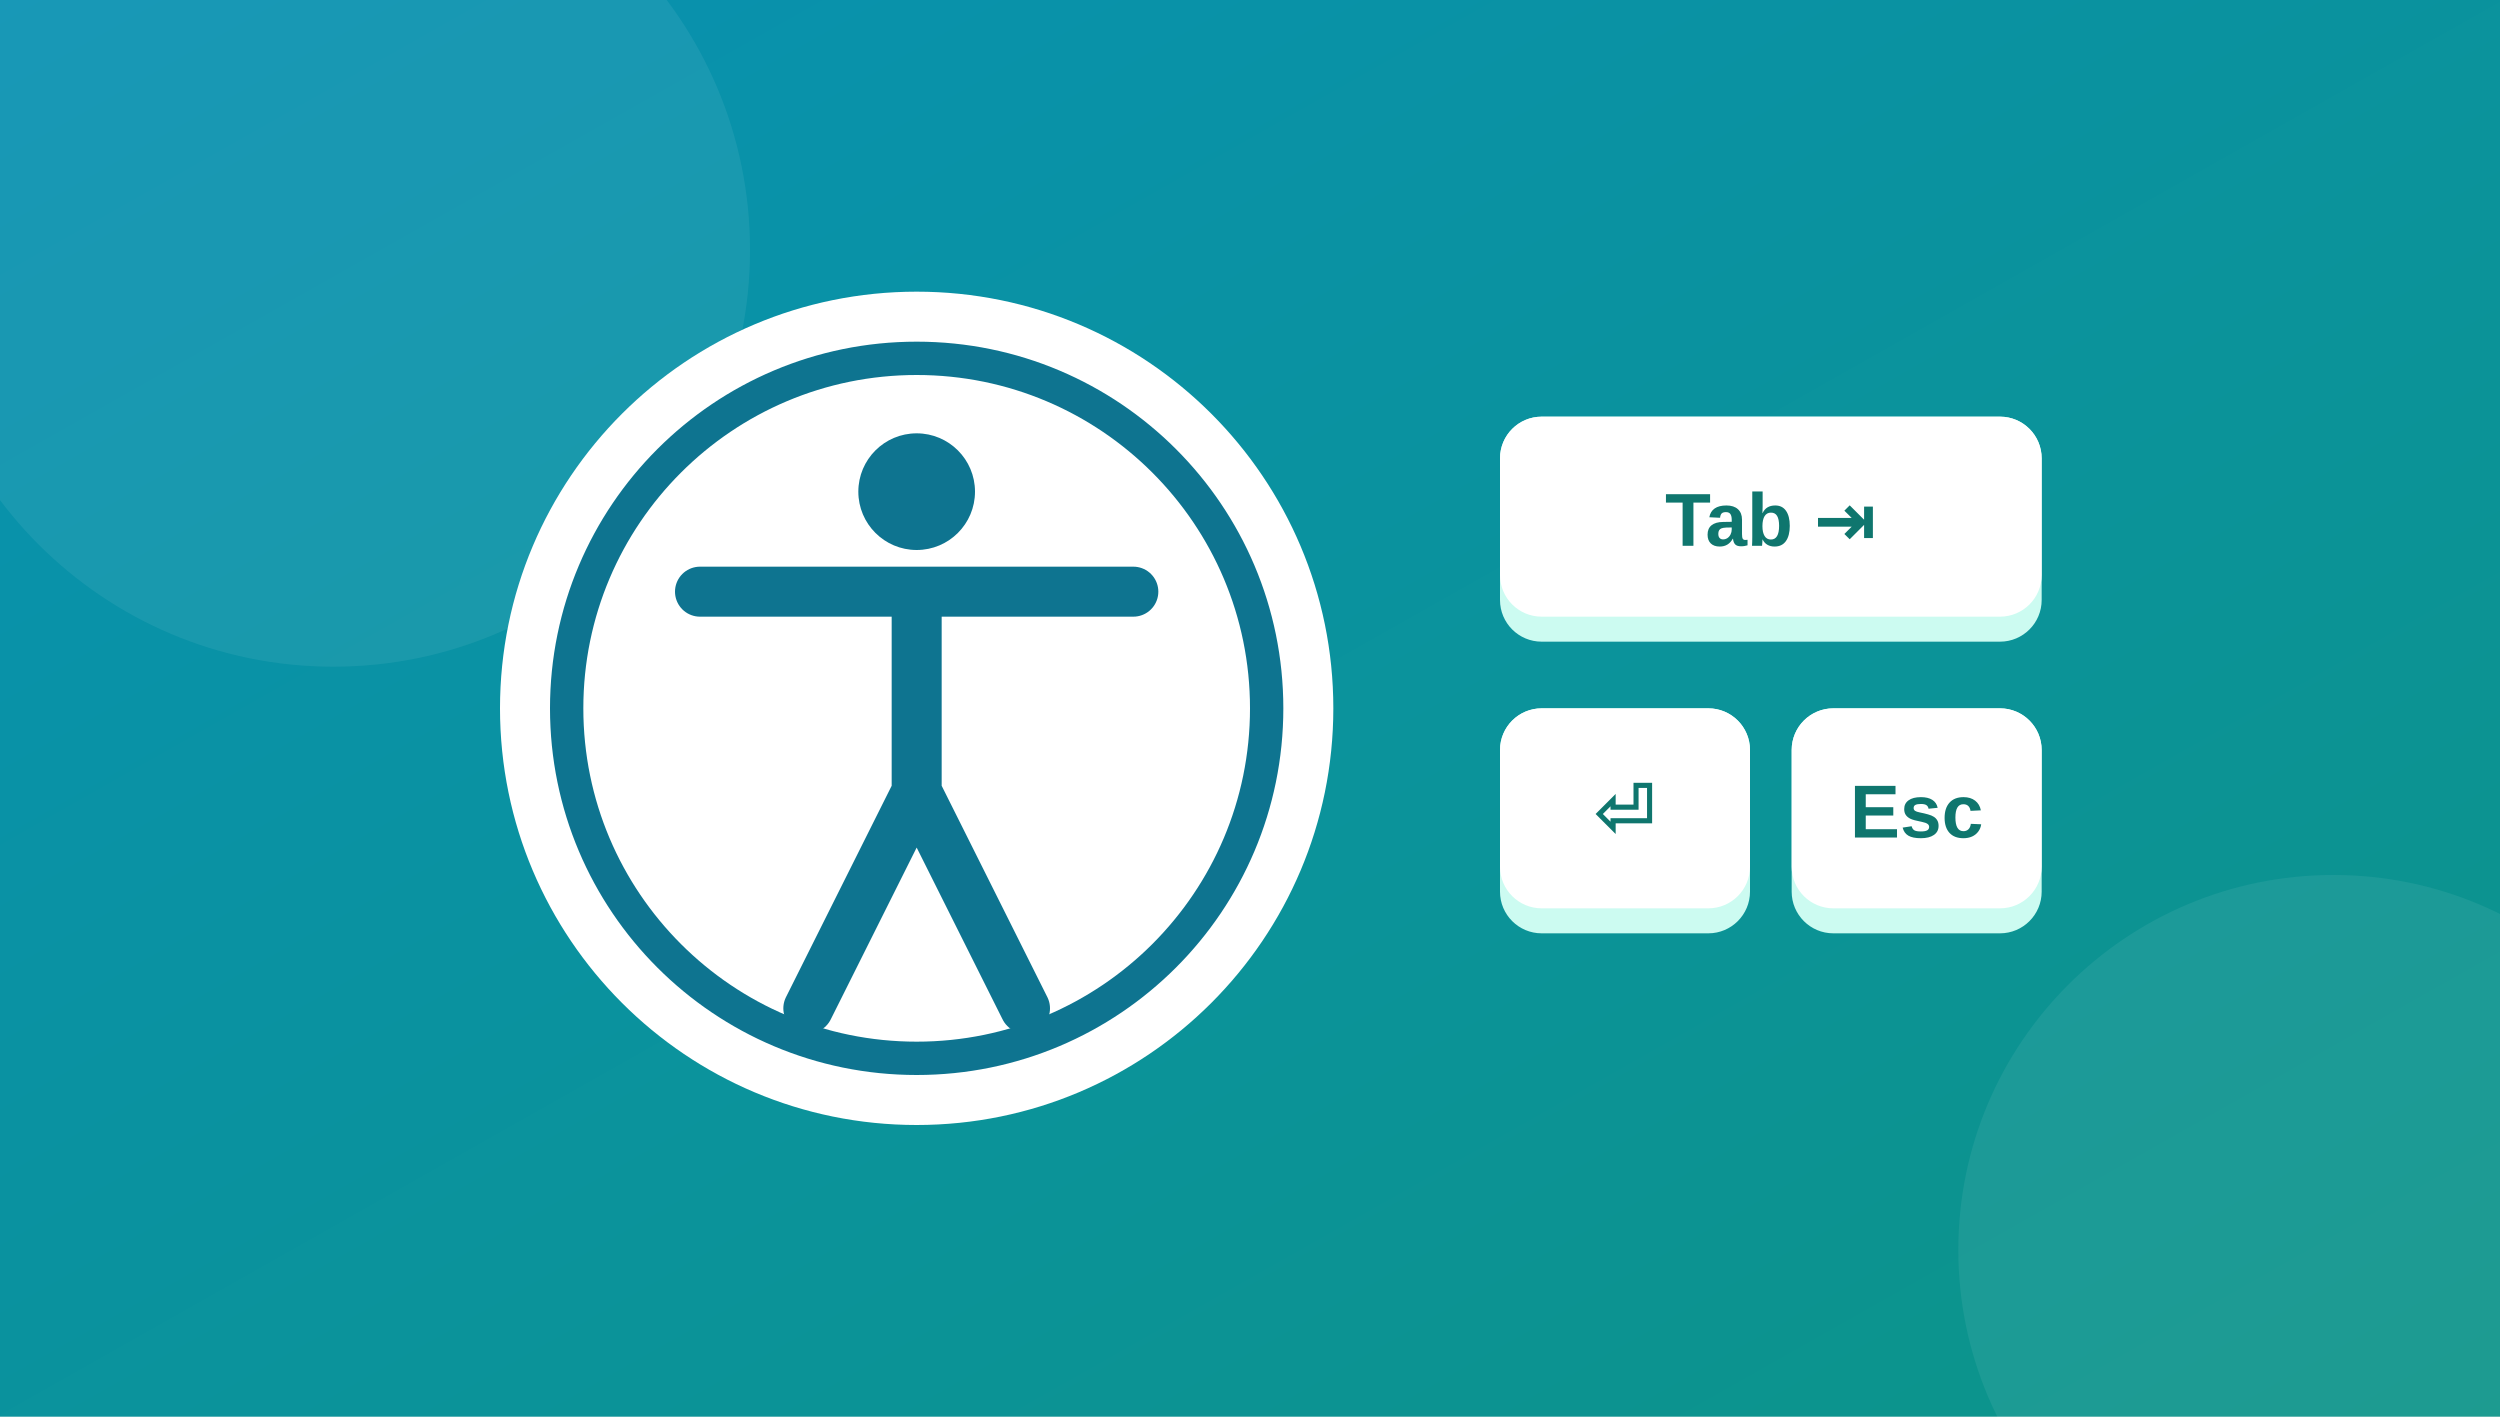
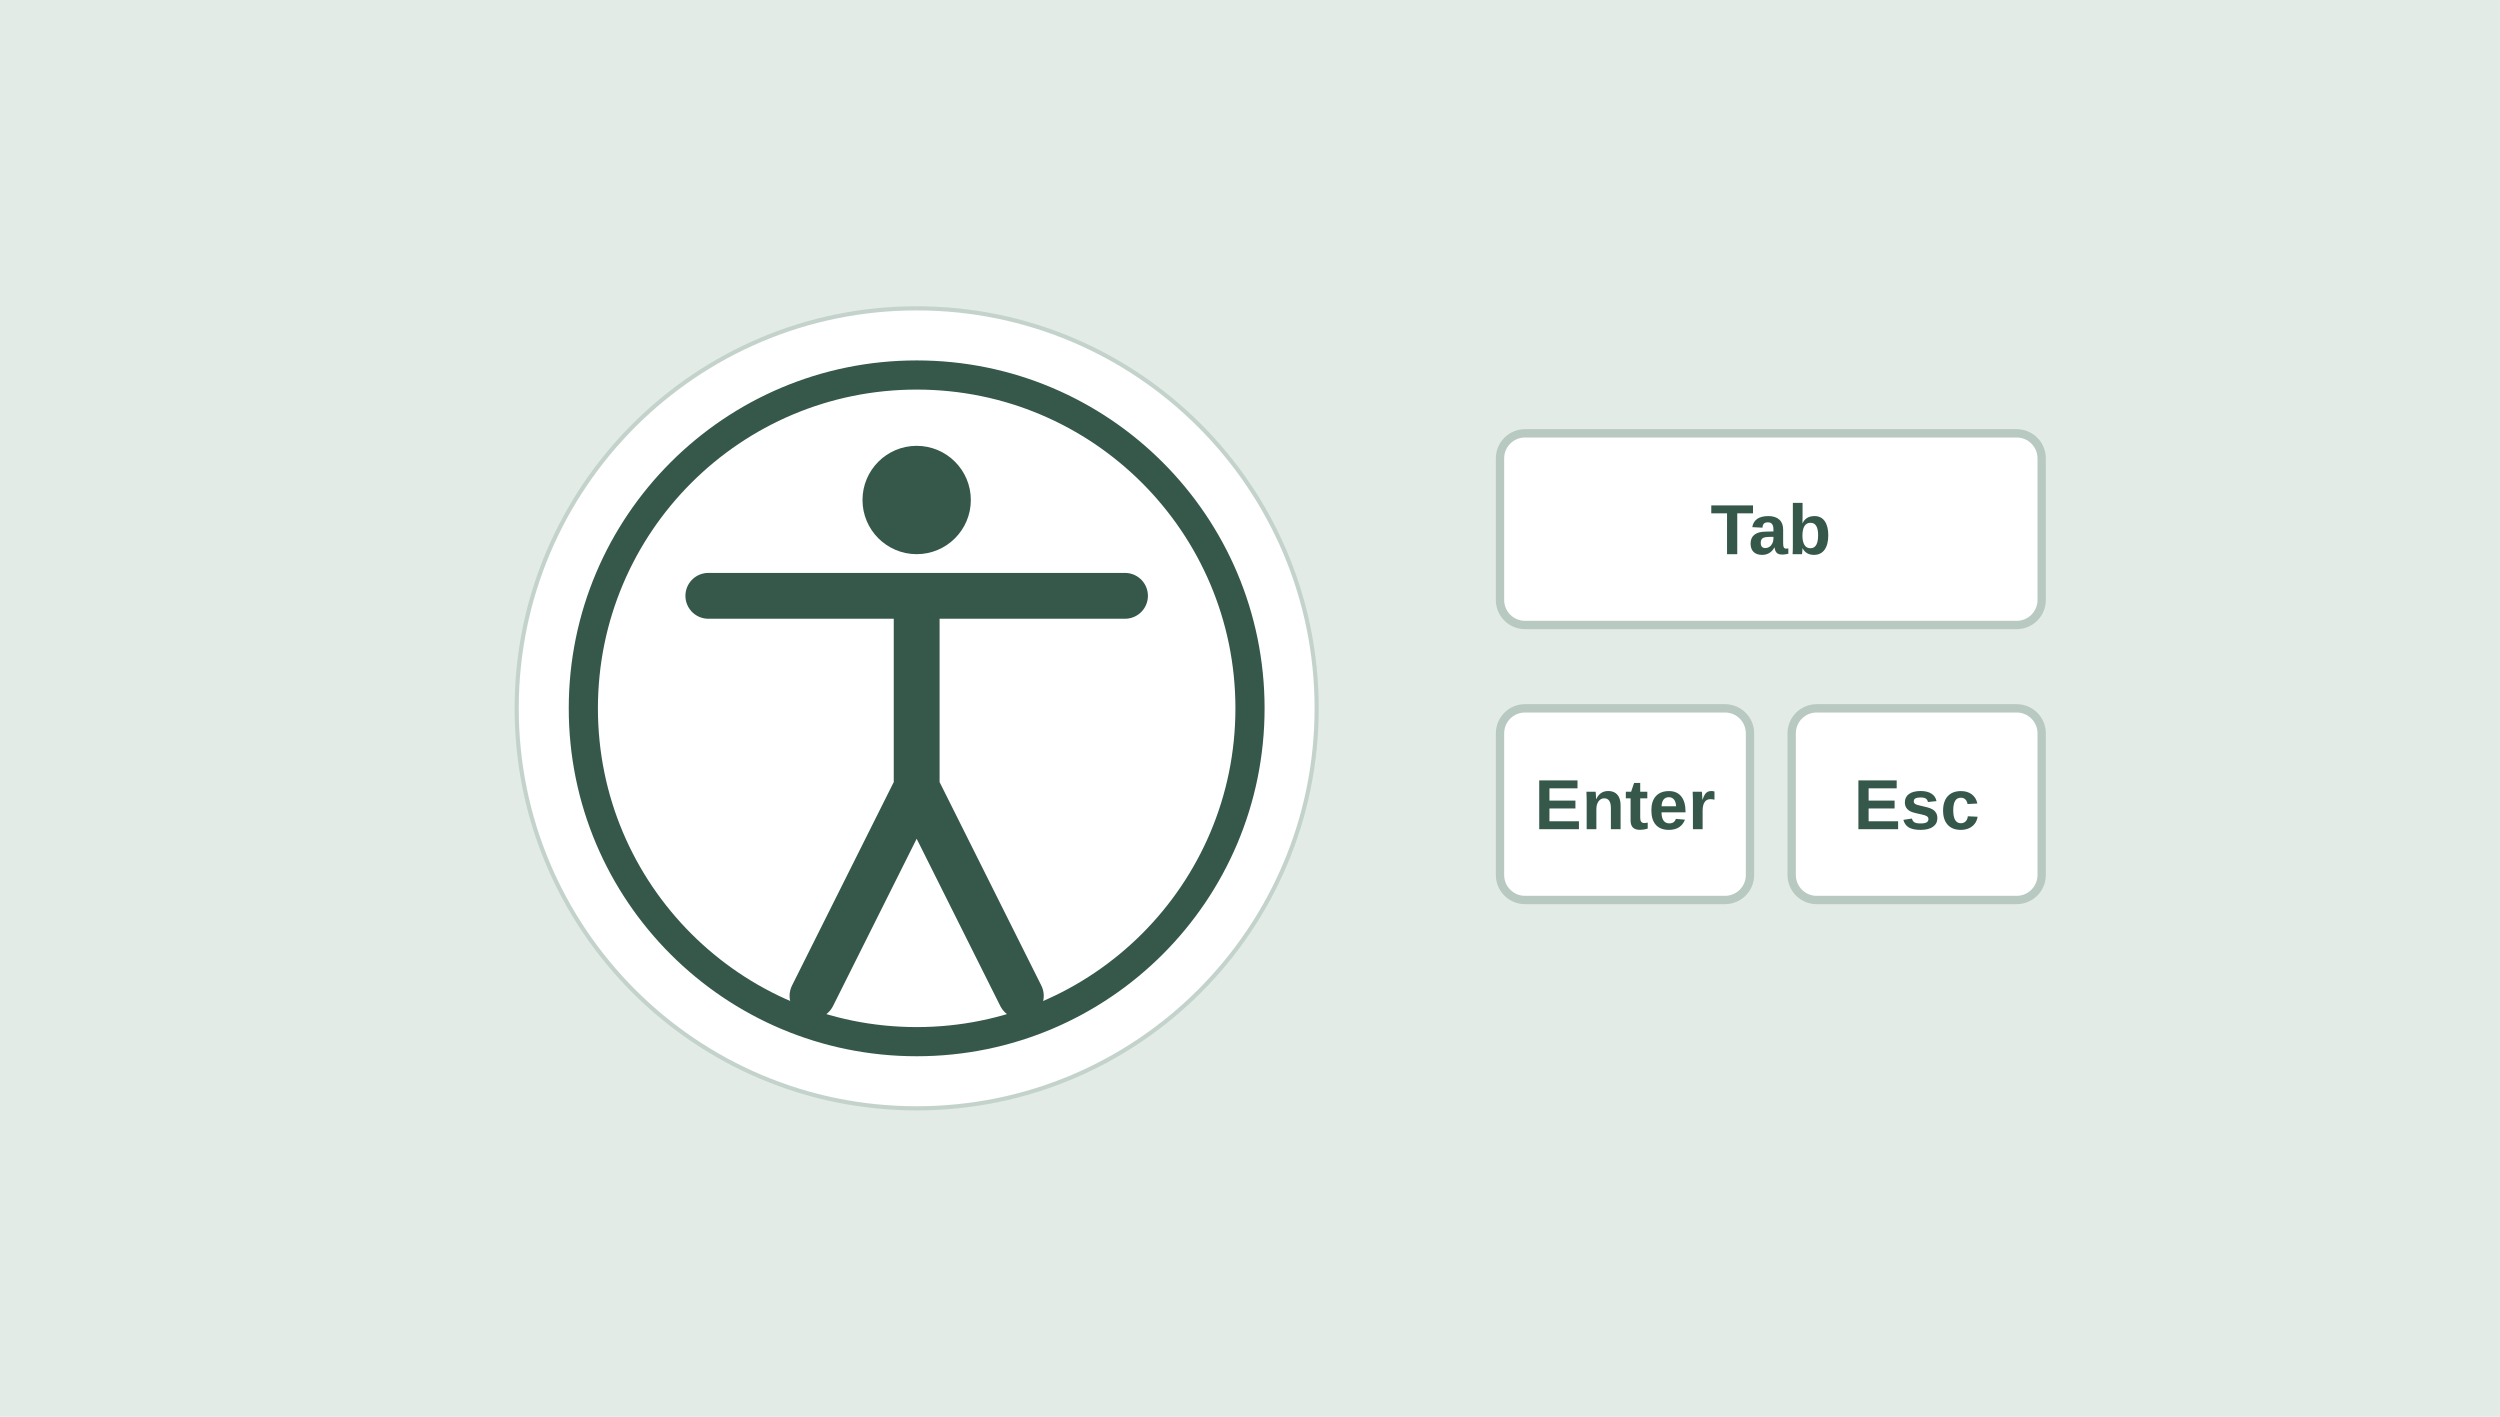
<svg xmlns="http://www.w3.org/2000/svg" width="600" height="340" viewBox="0 0 600 340">
-   <defs>
-     <linearGradient id="bg" x1="0" y1="0" x2="1" y2="1">
-       <stop offset="0" stop-color="#0891b2" />
-       <stop offset="1" stop-color="#0d9488" />
-     </linearGradient>
-   </defs>
-   <rect width="600" height="340" fill="url(#bg)" />
-   <circle cx="80" cy="60" r="100" fill="#fff" opacity=".07" />
-   <circle cx="560" cy="300" r="90" fill="#fff" opacity=".07" />
-   <circle cx="220" cy="170" r="100" fill="#fff" />
-   <circle cx="220" cy="170" r="84" fill="none" stroke="#0e7490" stroke-width="8" />
-   <circle cx="220" cy="118" r="14" fill="#0e7490" />
-   <path d="M168 142h104M220 142v48l-26 52M220 190l26 52" fill="none" stroke="#0e7490" stroke-width="12" stroke-linecap="round" stroke-linejoin="round" />
-   <g font-family="Arial, sans-serif" font-weight="700" font-size="18" text-anchor="middle">
-     <rect x="360" y="100" width="130" height="54" rx="10" fill="#ccfbf1" />
-     <rect x="360" y="100" width="130" height="48" rx="10" fill="#fff" />
-     <text x="425" y="131" fill="#0f766e">Tab ⇥</text>
-     <rect x="360" y="170" width="60" height="54" rx="10" fill="#ccfbf1" />
-     <rect x="360" y="170" width="60" height="48" rx="10" fill="#fff" />
-     <text x="390" y="201" fill="#0f766e">⏎</text>
-     <rect x="430" y="170" width="60" height="54" rx="10" fill="#ccfbf1" />
-     <rect x="430" y="170" width="60" height="48" rx="10" fill="#fff" />
-     <text x="460" y="201" fill="#0f766e">Esc</text>
+   <rect width="600" height="340" fill="#e3ebe7" />
+   <circle cx="220" cy="170" r="96" fill="#ffffff" stroke="#c3d3cb" />
+   <circle cx="220" cy="170" r="80" fill="none" stroke="#35584a" stroke-width="7" />
+   <circle cx="220" cy="120" r="13" fill="#35584a" />
+   <path d="M170 143h100M220 143v46l-25 50M220 189l25 50" fill="none" stroke="#35584a" stroke-width="11" stroke-linecap="round" stroke-linejoin="round" />
+   <g font-family="Arial, sans-serif" font-weight="700" font-size="17" text-anchor="middle" fill="#35584a">
+     <rect x="360" y="104" width="130" height="46" rx="6" fill="#ffffff" stroke="#b7c9c0" stroke-width="2" />
+     <text x="425" y="133">Tab</text>
+     <rect x="360" y="170" width="60" height="46" rx="6" fill="#ffffff" stroke="#b7c9c0" stroke-width="2" />
+     <text x="390" y="199">Enter</text>
+     <rect x="430" y="170" width="60" height="46" rx="6" fill="#ffffff" stroke="#b7c9c0" stroke-width="2" />
+     <text x="460" y="199">Esc</text>
  </g>
</svg>
